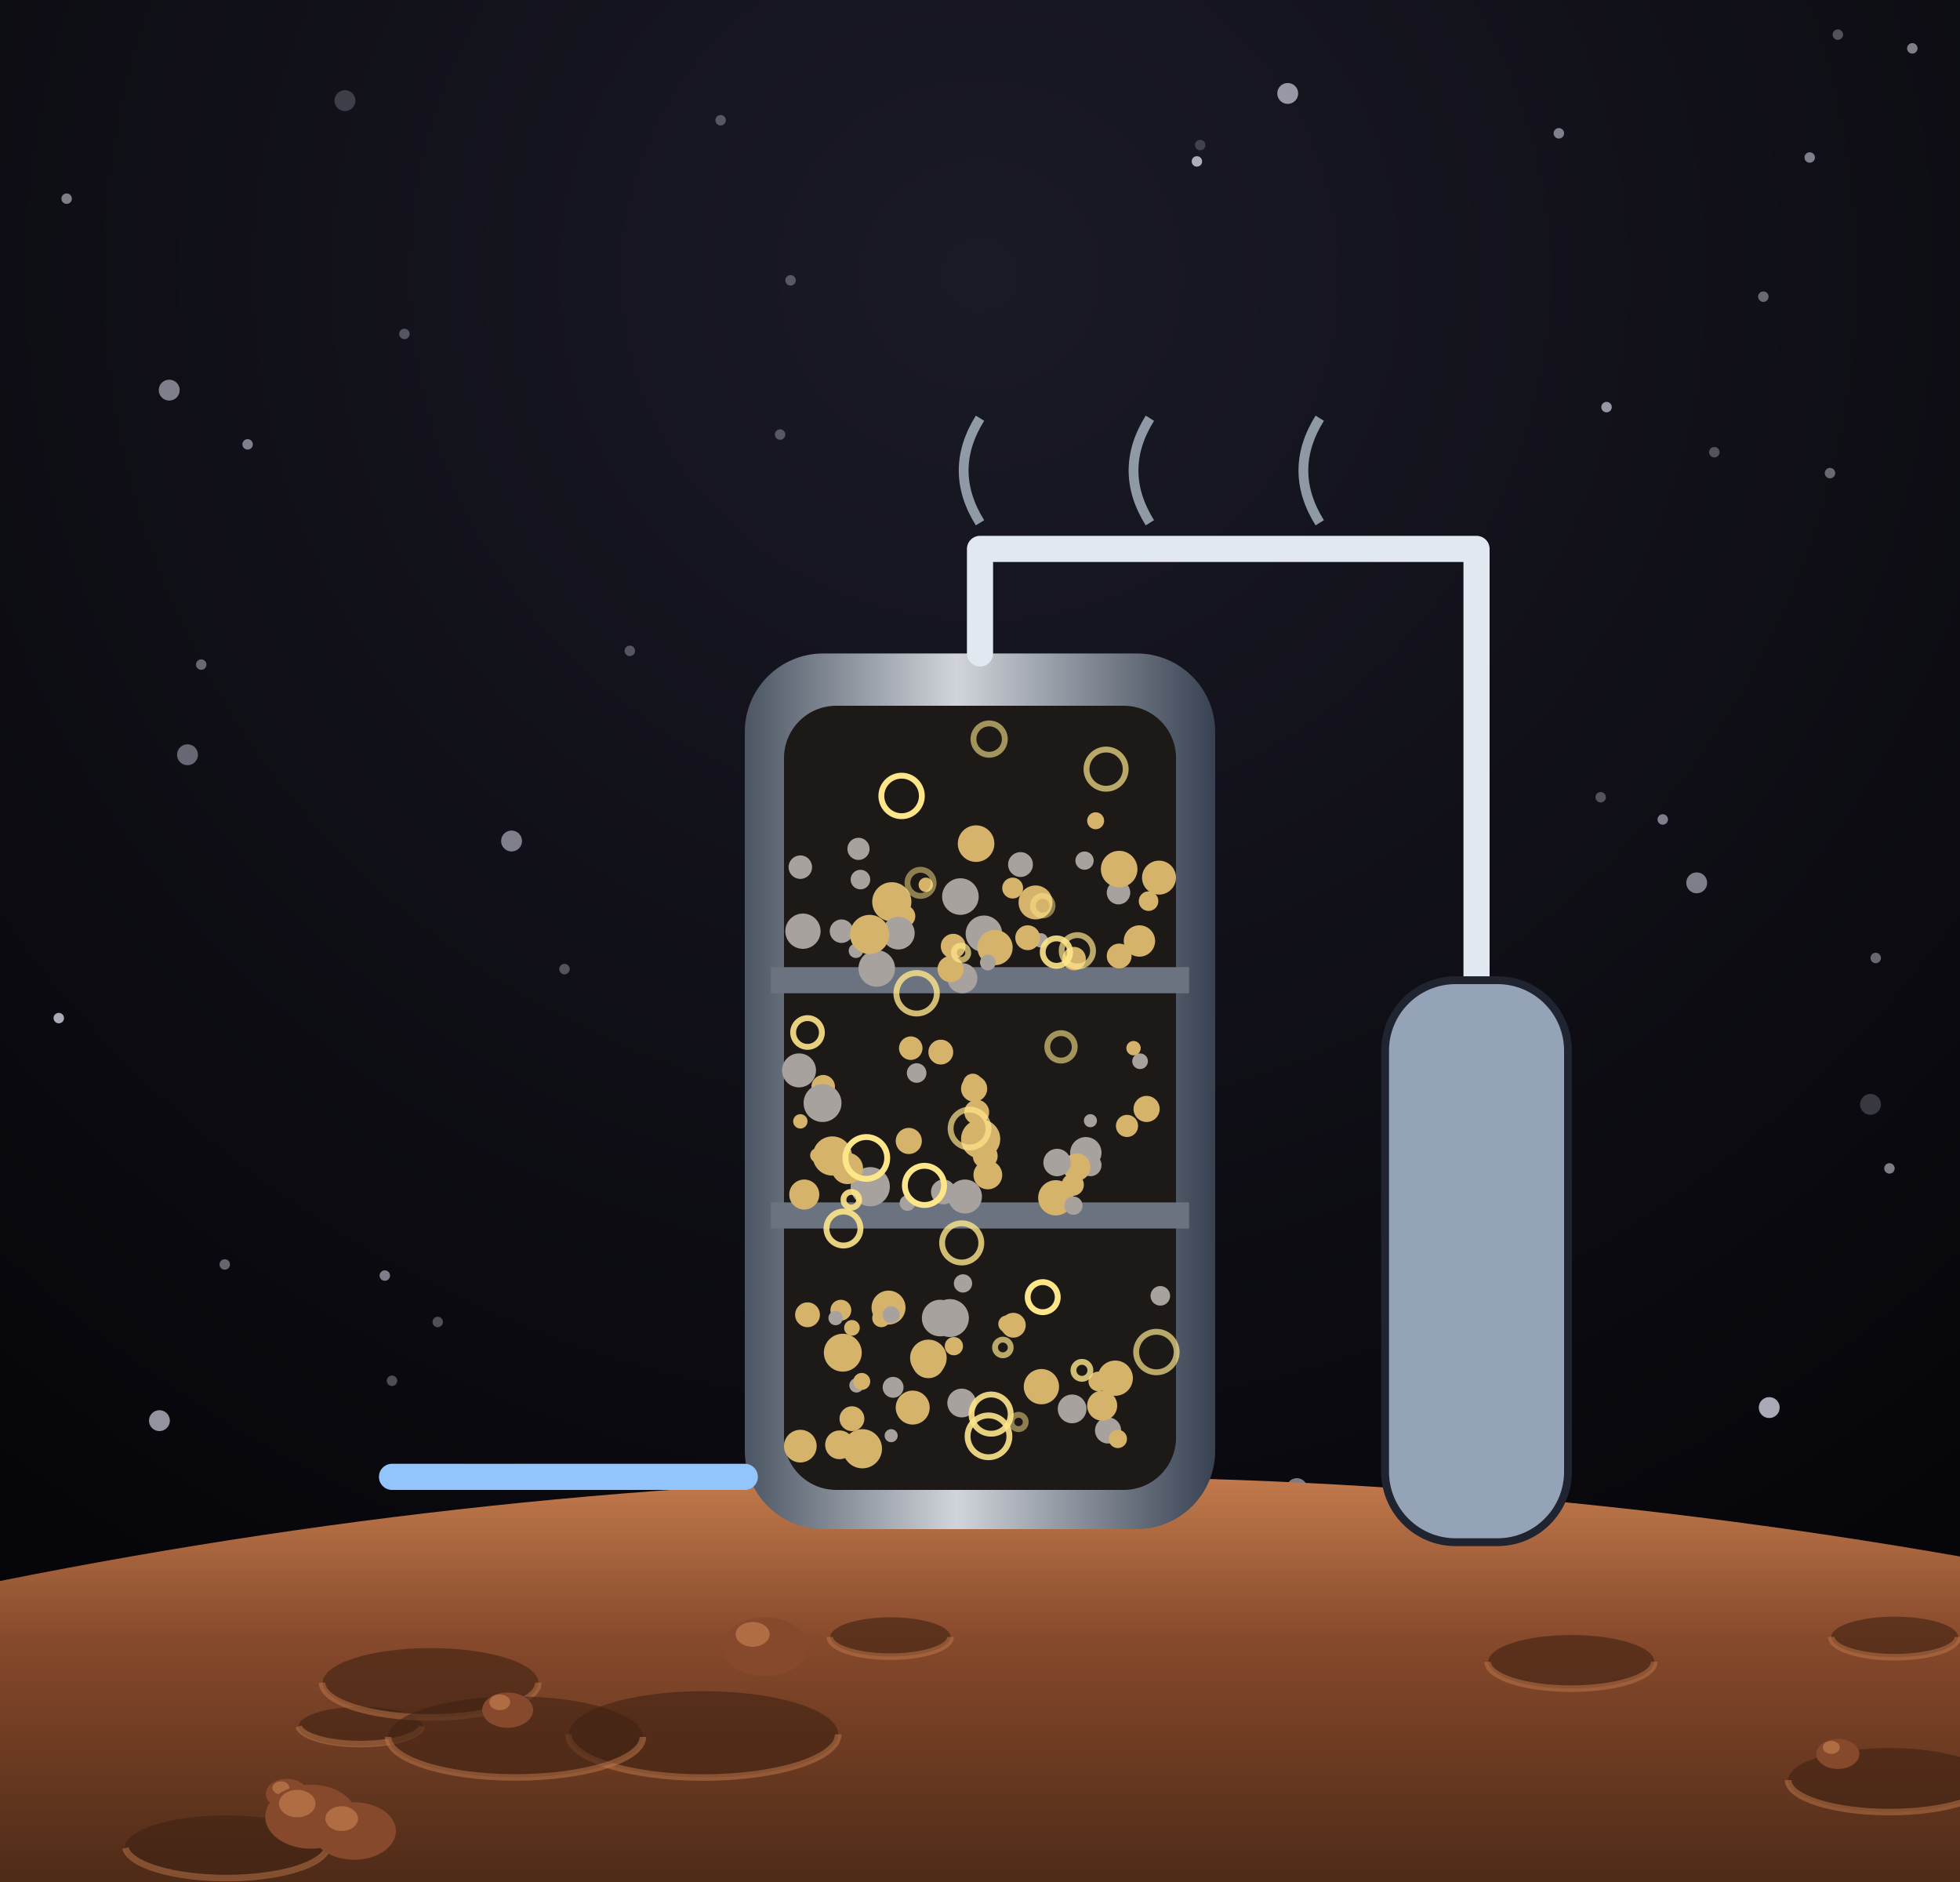
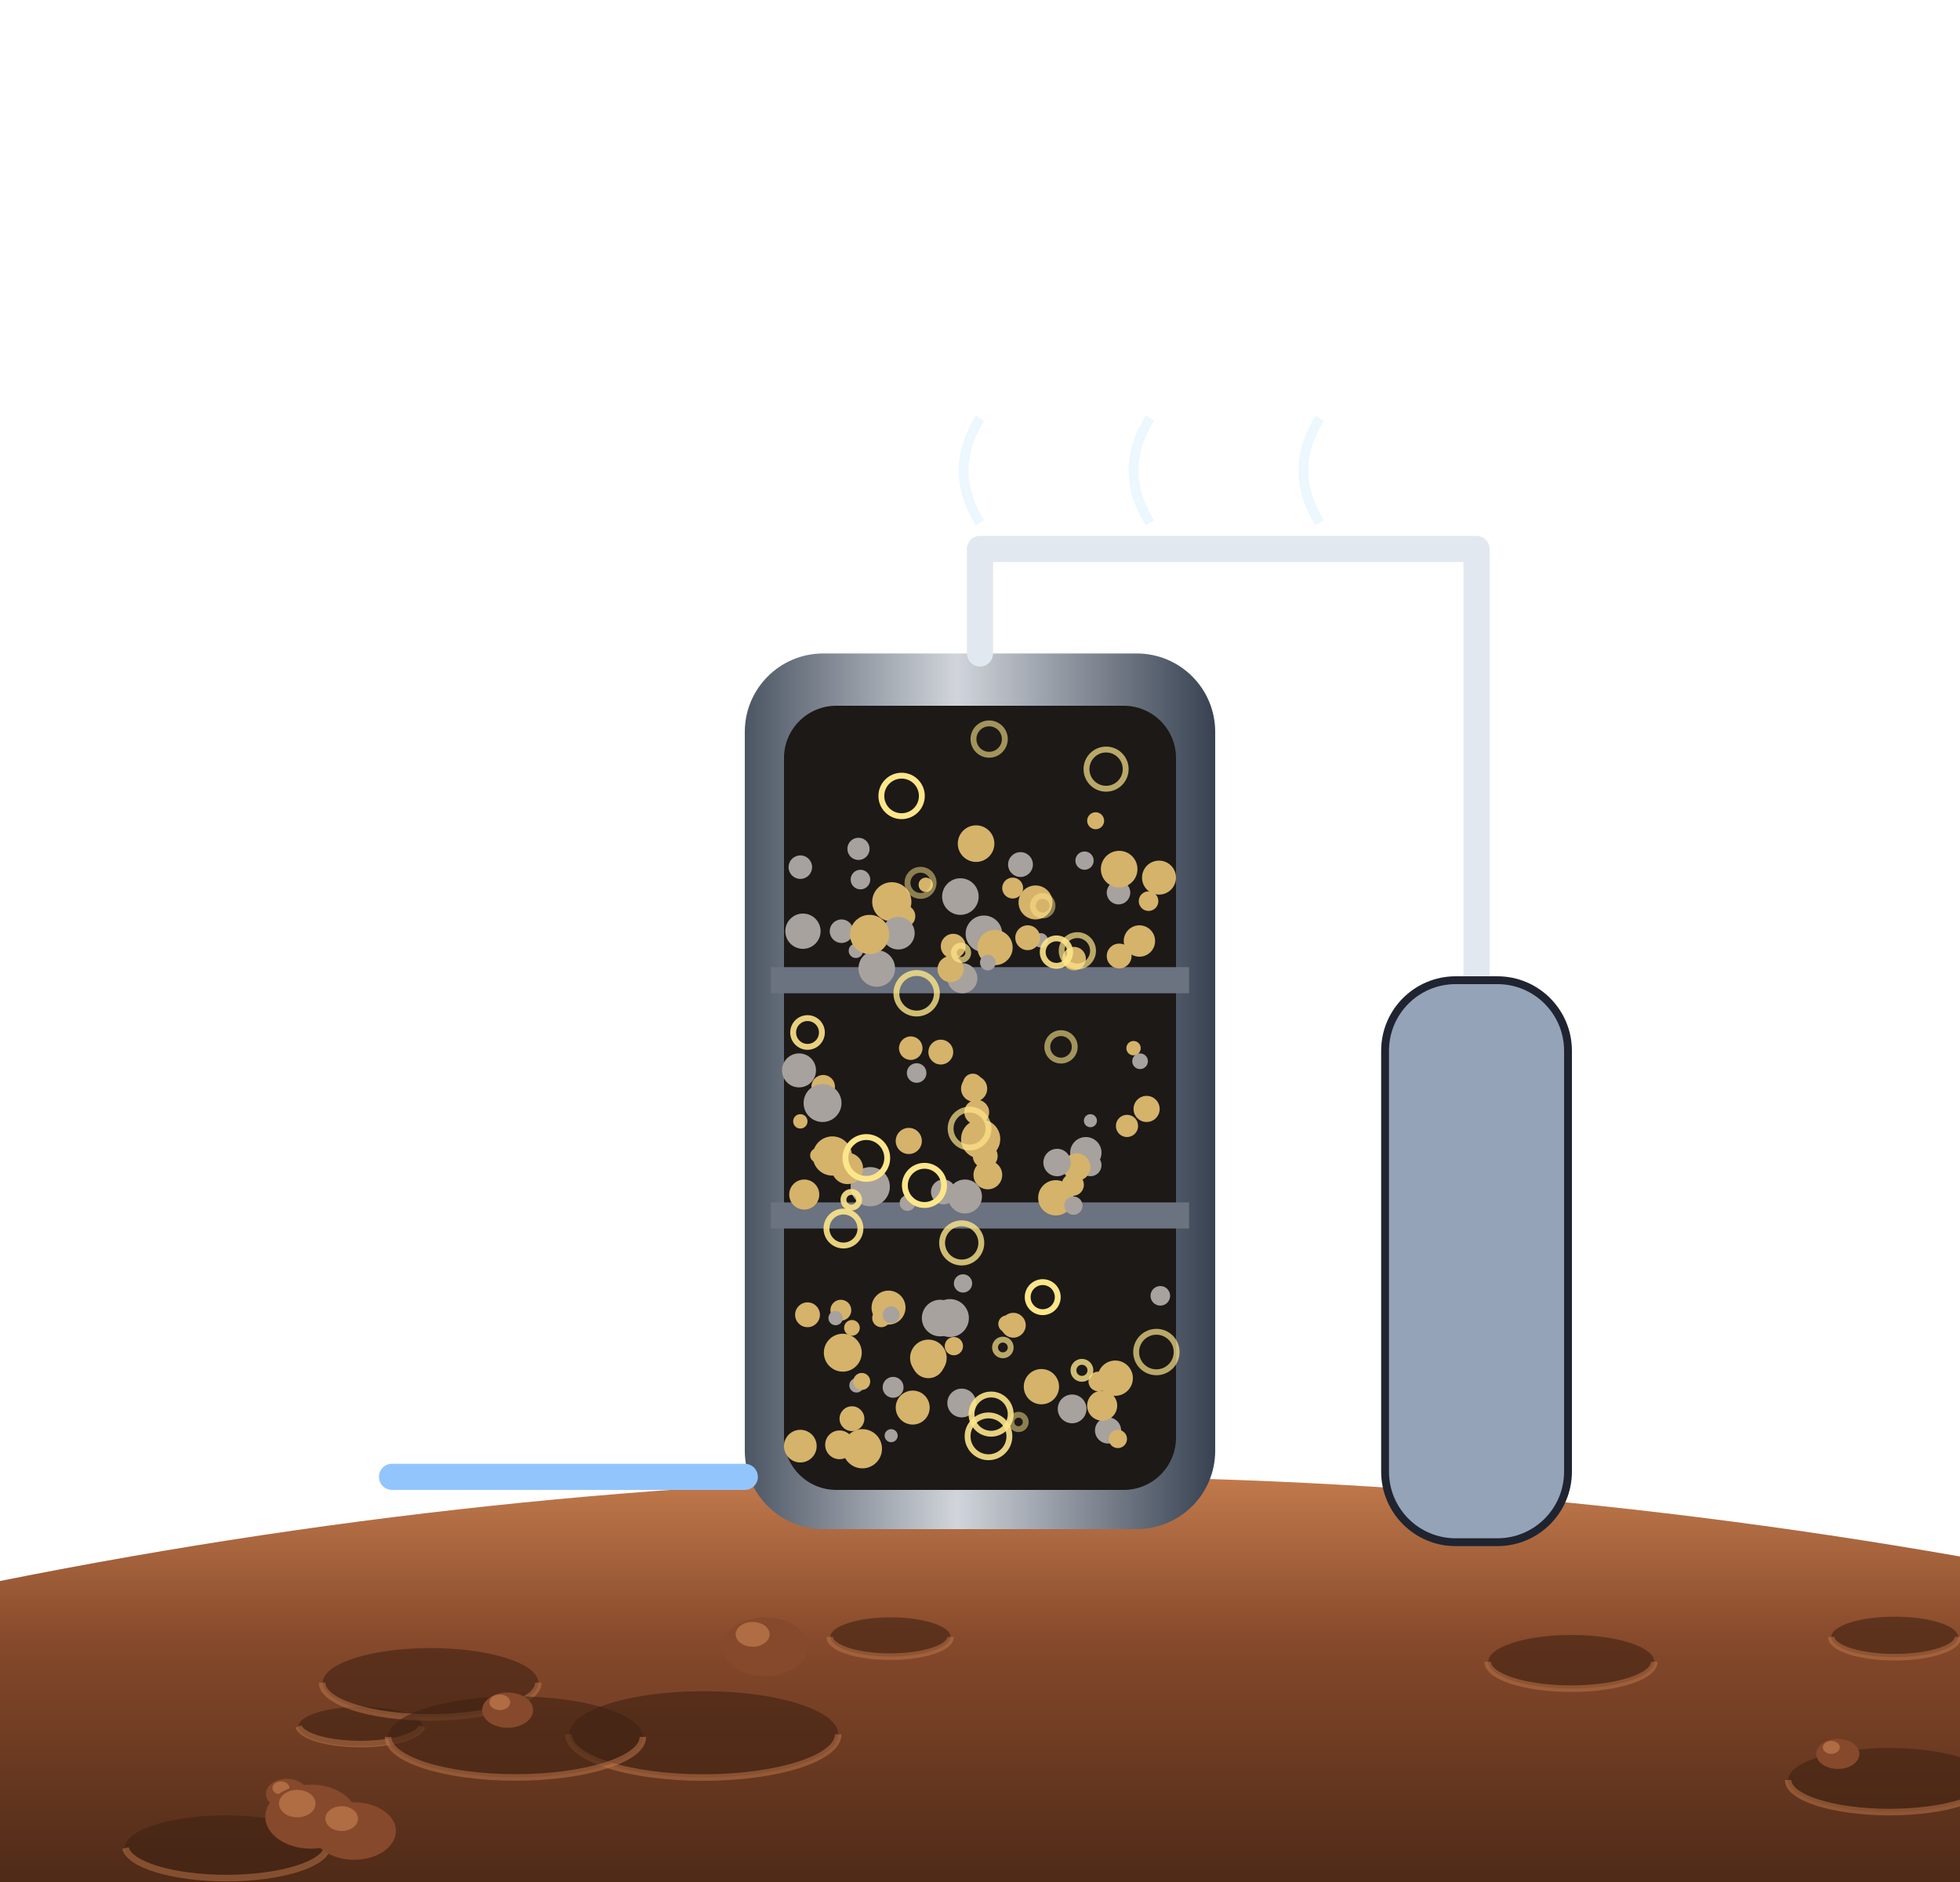
<svg xmlns="http://www.w3.org/2000/svg" viewBox="0 0 300 288" width="300" height="288">
  <defs>
    <filter id="glow" x="-50%" y="-50%" width="200%" height="200%">
      <feGaussianBlur stdDeviation="4" result="b" />
      <feMerge>
        <feMergeNode in="b" />
        <feMergeNode in="SourceGraphic" />
      </feMerge>
    </filter>
    <filter id="soft" x="-50%" y="-50%" width="200%" height="200%">
      <feGaussianBlur stdDeviation="9" />
    </filter>
    <radialGradient id="bg" cx="50%" cy="15%" r="85%">
      <stop offset="0%" stop-color="#1a1a26" />
      <stop offset="100%" stop-color="#050408" />
    </radialGradient>
    <linearGradient id="fb" x1="0" y1="0" x2="1" y2="0">
      <stop offset="0" stop-color="#4b5563" stop-opacity="1" />
      <stop offset="0.45" stop-color="#d1d5db" stop-opacity="1" />
      <stop offset="1" stop-color="#374151" stop-opacity="1" />
    </linearGradient>
    <linearGradient id="shHull" x1="0" y1="0" x2="1" y2="0">
      <stop offset="0" stop-color="#e3e7ee" stop-opacity="1" />
      <stop offset="0.45" stop-color="#9aa3b2" stop-opacity="1" />
      <stop offset="1" stop-color="#3b424f" stop-opacity="1" />
    </linearGradient>
    <radialGradient id="shTank" cx="35%" cy="35%" r="70%">
      <stop offset="0" stop-color="#f4f6fa" stop-opacity="1" />
      <stop offset="0.55" stop-color="#a7b0be" stop-opacity="1" />
      <stop offset="1" stop-color="#4b5260" stop-opacity="1" />
    </radialGradient>
    <linearGradient id="shRad" x1="0" y1="0" x2="0" y2="1">
      <stop offset="0" stop-color="#3a4252" stop-opacity="1" />
      <stop offset="1" stop-color="#262c38" stop-opacity="1" />
    </linearGradient>
    <linearGradient id="shPv" x1="0" y1="0" x2="0" y2="1">
      <stop offset="0" stop-color="#1e3a8a" stop-opacity="1" />
      <stop offset="1" stop-color="#172554" stop-opacity="1" />
    </linearGradient>
  </defs>
-   <rect width="300" height="288" fill="url(#bg)" />
-   <circle cx="86.4" cy="148.3" r="0.8" fill="#eef0ff" opacity="0.3" />
-   <circle cx="10.2" cy="30.4" r="0.8" fill="#eef0ff" opacity="0.5" />
-   <circle cx="114.2" cy="274" r="0.8" fill="#eef0ff" opacity="0.3" />
-   <circle cx="183.7" cy="22.2" r="0.8" fill="#eef0ff" opacity="0.2" />
-   <circle cx="292.7" cy="7.4" r="0.8" fill="#eef0ff" opacity="0.5" />
-   <circle cx="270.8" cy="215.4" r="1.6" fill="#eef0ff" opacity="0.7" />
-   <circle cx="269.9" cy="45.4" r="0.8" fill="#eef0ff" opacity="0.4" />
-   <circle cx="30.8" cy="101.7" r="0.8" fill="#eef0ff" opacity="0.4" />
-   <circle cx="149.6" cy="146.2" r="0.8" fill="#eef0ff" opacity="0.5" />
-   <circle cx="245" cy="122" r="0.8" fill="#eef0ff" opacity="0.3" />
-   <circle cx="24.4" cy="217.4" r="1.6" fill="#eef0ff" opacity="0.6" />
-   <circle cx="250.7" cy="258.3" r="0.8" fill="#eef0ff" opacity="0.4" />
-   <circle cx="9" cy="155.8" r="0.8" fill="#eef0ff" opacity="0.7" />
-   <circle cx="173.6" cy="258.4" r="0.8" fill="#eef0ff" opacity="0.3" />
-   <circle cx="173.9" cy="167.8" r="0.8" fill="#eef0ff" opacity="0.4" />
-   <circle cx="61.9" cy="51.1" r="0.8" fill="#eef0ff" opacity="0.3" />
-   <circle cx="78.3" cy="128.7" r="1.6" fill="#eef0ff" opacity="0.5" />
-   <circle cx="119.4" cy="66.5" r="0.8" fill="#eef0ff" opacity="0.3" />
-   <circle cx="3.7" cy="287.6" r="0.8" fill="#eef0ff" opacity="0.6" />
-   <circle cx="238.6" cy="20.4" r="0.8" fill="#eef0ff" opacity="0.5" />
-   <circle cx="287.1" cy="146.6" r="0.8" fill="#eef0ff" opacity="0.4" />
-   <circle cx="34.4" cy="193.5" r="0.8" fill="#eef0ff" opacity="0.4" />
-   <circle cx="254.5" cy="125.4" r="0.8" fill="#eef0ff" opacity="0.5" />
-   <circle cx="277" cy="24.1" r="0.8" fill="#eef0ff" opacity="0.5" />
-   <circle cx="53.9" cy="248.7" r="0.8" fill="#eef0ff" opacity="0.5" />
-   <circle cx="25.9" cy="59.7" r="1.6" fill="#eef0ff" opacity="0.5" />
-   <circle cx="289.2" cy="178.8" r="0.8" fill="#eef0ff" opacity="0.5" />
-   <circle cx="262.4" cy="69.2" r="0.8" fill="#eef0ff" opacity="0.3" />
-   <circle cx="52.8" cy="15.4" r="1.6" fill="#eef0ff" opacity="0.2" />
-   <circle cx="223.5" cy="226.9" r="0.8" fill="#eef0ff" opacity="0.7" />
-   <circle cx="259.7" cy="135.1" r="1.6" fill="#eef0ff" opacity="0.5" />
-   <circle cx="235.3" cy="184.3" r="0.8" fill="#eef0ff" opacity="0.6" />
-   <circle cx="280.1" cy="72.4" r="0.8" fill="#eef0ff" opacity="0.4" />
-   <circle cx="245.9" cy="62.3" r="0.8" fill="#eef0ff" opacity="0.6" />
-   <circle cx="173.4" cy="182.7" r="0.8" fill="#eef0ff" opacity="0.3" />
-   <circle cx="58.9" cy="195.2" r="0.8" fill="#eef0ff" opacity="0.5" />
-   <circle cx="121" cy="42.9" r="0.8" fill="#eef0ff" opacity="0.3" />
-   <circle cx="67" cy="202.3" r="0.8" fill="#eef0ff" opacity="0.3" />
-   <circle cx="60" cy="211.3" r="0.8" fill="#eef0ff" opacity="0.3" />
-   <circle cx="85" cy="268.8" r="0.8" fill="#eef0ff" opacity="0.5" />
-   <circle cx="116.2" cy="147.3" r="1.6" fill="#eef0ff" opacity="0.4" />
-   <circle cx="183.2" cy="24.7" r="0.8" fill="#eef0ff" opacity="0.7" />
-   <circle cx="37.9" cy="68" r="0.8" fill="#eef0ff" opacity="0.5" />
-   <circle cx="221" cy="209.6" r="0.8" fill="#eef0ff" opacity="0.5" />
-   <circle cx="28.7" cy="115.5" r="1.6" fill="#eef0ff" opacity="0.4" />
-   <circle cx="179.7" cy="208.5" r="0.8" fill="#eef0ff" opacity="0.6" />
-   <circle cx="281.3" cy="5.3" r="0.8" fill="#eef0ff" opacity="0.3" />
-   <circle cx="96.4" cy="99.6" r="0.8" fill="#eef0ff" opacity="0.3" />
-   <circle cx="110.3" cy="18.4" r="0.8" fill="#eef0ff" opacity="0.3" />
-   <circle cx="197.1" cy="14.3" r="1.6" fill="#eef0ff" opacity="0.6" />
-   <circle cx="286.3" cy="169" r="1.6" fill="#eef0ff" opacity="0.2" />
-   <circle cx="29.9" cy="265.6" r="0.8" fill="#eef0ff" opacity="0.2" />
-   <circle cx="168.5" cy="140.6" r="0.8" fill="#eef0ff" opacity="0.5" />
-   <circle cx="198.5" cy="227.8" r="1.6" fill="#eef0ff" opacity="0.5" />
-   <circle cx="138.3" cy="278.2" r="1.6" fill="#eef0ff" opacity="0.3" />
  <defs>
    <linearGradient id="gr" x1="0" y1="0" x2="0" y2="1">
      <stop offset="0" stop-color="#c27a4c" stop-opacity="1" />
      <stop offset="0.35" stop-color="#86492b" stop-opacity="1" />
      <stop offset="1" stop-color="#3f2212" stop-opacity="1" />
    </linearGradient>
  </defs>
  <path d="M-10,244 Q150,210 310,240 L310,298 L-10,298 Z" fill="url(#gr)" />
  <ellipse cx="136.3" cy="250.5" rx="9.2" ry="3" fill="#3f2212" opacity="0.6" />
  <path d="M127,250.5 A9.2,3 0 0 0 145.5,250.5" stroke="#c27a4c" stroke-width="1" fill="none" opacity="0.5" />
  <ellipse cx="55.2" cy="264.2" rx="9.5" ry="3" fill="#3f2212" opacity="0.6" />
  <path d="M45.7,264.2 A9.5,3 0 0 0 64.6,264.2" stroke="#c27a4c" stroke-width="1" fill="none" opacity="0.5" />
  <ellipse cx="290" cy="250.5" rx="9.7" ry="3.1" fill="#3f2212" opacity="0.6" />
  <path d="M280.3,250.5 A9.7,3.1 0 0 0 299.7,250.5" stroke="#c27a4c" stroke-width="1" fill="none" opacity="0.5" />
  <ellipse cx="65.9" cy="257.5" rx="16.5" ry="5.3" fill="#3f2212" opacity="0.6" />
  <path d="M49.3,257.5 A16.5,5.3 0 0 0 82.4,257.5" stroke="#c27a4c" stroke-width="1" fill="none" opacity="0.5" />
  <ellipse cx="107.7" cy="265.4" rx="20.6" ry="6.6" fill="#3f2212" opacity="0.6" />
  <path d="M87,265.4 A20.6,6.6 0 0 0 128.3,265.4" stroke="#c27a4c" stroke-width="1" fill="none" opacity="0.5" />
  <ellipse cx="240.5" cy="254.3" rx="12.7" ry="4.1" fill="#3f2212" opacity="0.6" />
  <path d="M227.7,254.3 A12.7,4.1 0 0 0 253.2,254.3" stroke="#c27a4c" stroke-width="1" fill="none" opacity="0.5" />
  <ellipse cx="289.2" cy="272.4" rx="15.5" ry="4.9" fill="#3f2212" opacity="0.6" />
  <path d="M273.7,272.4 A15.5,4.9 0 0 0 304.7,272.4" stroke="#c27a4c" stroke-width="1" fill="none" opacity="0.5" />
  <ellipse cx="78.9" cy="265.8" rx="19.5" ry="6.2" fill="#3f2212" opacity="0.6" />
  <path d="M59.4,265.8 A19.5,6.2 0 0 0 98.4,265.8" stroke="#c27a4c" stroke-width="1" fill="none" opacity="0.5" />
  <ellipse cx="34.6" cy="282.8" rx="15.5" ry="5" fill="#3f2212" opacity="0.6" />
  <path d="M19.2,282.8 A15.5,5 0 0 0 50.1,282.8" stroke="#c27a4c" stroke-width="1" fill="none" opacity="0.5" />
  <ellipse cx="281.3" cy="268.4" rx="3.3" ry="2.3" fill="#86492b" />
  <ellipse cx="280.3" cy="267.4" rx="1.3" ry="1" fill="#c27a4c" opacity="0.7" />
  <ellipse cx="43.9" cy="274.5" rx="3.2" ry="2.3" fill="#86492b" />
  <ellipse cx="43" cy="273.6" rx="1.3" ry="1" fill="#c27a4c" opacity="0.7" />
  <ellipse cx="47.6" cy="278" rx="7" ry="4.9" fill="#86492b" />
  <ellipse cx="45.5" cy="276" rx="2.8" ry="2.1" fill="#c27a4c" opacity="0.7" />
  <ellipse cx="117.1" cy="252" rx="6.5" ry="4.5" fill="#86492b" />
  <ellipse cx="115.2" cy="250.1" rx="2.6" ry="1.9" fill="#c27a4c" opacity="0.7" />
  <ellipse cx="77.7" cy="261.7" rx="3.9" ry="2.7" fill="#86492b" />
  <ellipse cx="76.5" cy="260.5" rx="1.6" ry="1.2" fill="#c27a4c" opacity="0.7" />
  <ellipse cx="54.2" cy="280.2" rx="6.4" ry="4.4" fill="#86492b" />
  <ellipse cx="52.3" cy="278.3" rx="2.5" ry="1.9" fill="#c27a4c" opacity="0.7" />
  <rect x="114" y="100" width="72" height="134" rx="12" fill="url(#fb)" />
  <rect x="120" y="108" width="60" height="120" rx="8" fill="#1c1917" />
  <rect x="118" y="148" width="64" height="4" fill="#6b7280" />
  <rect x="118" y="184" width="64" height="4" fill="#6b7280" />
  <circle cx="147.4" cy="196.4" r="1.4" fill="#a8a29e" />
  <circle cx="145.4" cy="201.7" r="2.9" fill="#a8a29e" />
  <circle cx="134.9" cy="201.7" r="1.4" fill="#d6b36a" />
  <circle cx="142.1" cy="207.8" r="2.8" fill="#d6b36a" />
  <circle cx="129" cy="207" r="2.9" fill="#d6b36a" />
  <circle cx="155.1" cy="202.8" r="1.9" fill="#d6b36a" />
  <circle cx="128.5" cy="221.1" r="2.2" fill="#d6b36a" />
  <circle cx="154.1" cy="202.6" r="1.3" fill="#d6b36a" />
  <circle cx="136" cy="200.1" r="2.6" fill="#d6b36a" />
  <circle cx="143.9" cy="201.7" r="2.8" fill="#a8a29e" />
  <circle cx="146" cy="206" r="1.4" fill="#d6b36a" />
  <circle cx="170.7" cy="210.9" r="2.7" fill="#d6b36a" />
  <circle cx="169.6" cy="218.9" r="2" fill="#a8a29e" />
  <circle cx="142.1" cy="208.4" r="2.5" fill="#d6b36a" />
  <circle cx="128.7" cy="200.5" r="1.6" fill="#d6b36a" />
  <circle cx="131.1" cy="212" r="1.1" fill="#a8a29e" />
  <circle cx="123.6" cy="201.2" r="1.9" fill="#d6b36a" />
  <circle cx="159.4" cy="212.2" r="2.7" fill="#d6b36a" />
  <circle cx="177.6" cy="198.3" r="1.5" fill="#a8a29e" />
  <circle cx="127.9" cy="201.7" r="1.1" fill="#a8a29e" />
  <circle cx="131.9" cy="211.4" r="1.3" fill="#d6b36a" />
  <circle cx="122.5" cy="221.3" r="2.5" fill="#d6b36a" />
  <circle cx="136.4" cy="201.2" r="1.3" fill="#a8a29e" />
  <circle cx="139.7" cy="215.4" r="2.6" fill="#d6b36a" />
  <circle cx="171.1" cy="220.2" r="1.4" fill="#d6b36a" />
  <circle cx="130.4" cy="217.1" r="1.9" fill="#d6b36a" />
  <circle cx="164.1" cy="215.6" r="2.2" fill="#a8a29e" />
  <circle cx="136.7" cy="212.3" r="1.6" fill="#a8a29e" />
  <circle cx="147.2" cy="214.7" r="2.2" fill="#a8a29e" />
  <circle cx="130.4" cy="203.2" r="1.2" fill="#d6b36a" />
  <circle cx="168.7" cy="215.1" r="2.3" fill="#d6b36a" />
  <circle cx="168.1" cy="211.4" r="1.5" fill="#d6b36a" />
  <circle cx="132" cy="221.7" r="3" fill="#d6b36a" />
  <circle cx="136.4" cy="219.7" r="1" fill="#a8a29e" />
  <circle cx="174.5" cy="162.4" r="1.2" fill="#a8a29e" />
  <circle cx="150.1" cy="174.3" r="3" fill="#d6b36a" />
  <circle cx="133.2" cy="181.6" r="3" fill="#a8a29e" />
  <circle cx="147.7" cy="183.1" r="2.6" fill="#a8a29e" />
  <circle cx="166.2" cy="176.4" r="2.4" fill="#a8a29e" />
  <circle cx="140.3" cy="164.2" r="1.5" fill="#a8a29e" />
  <circle cx="125.1" cy="176.8" r="1.1" fill="#d6b36a" />
  <circle cx="161.6" cy="183.3" r="2.7" fill="#d6b36a" />
  <circle cx="139.1" cy="174.6" r="2" fill="#d6b36a" />
  <circle cx="144" cy="161" r="1.9" fill="#d6b36a" />
  <circle cx="173.5" cy="160.4" r="1.1" fill="#d6b36a" />
  <circle cx="166.9" cy="178.3" r="1.7" fill="#a8a29e" />
  <circle cx="129.7" cy="178.8" r="2.4" fill="#d6b36a" />
  <circle cx="127.4" cy="176.9" r="3" fill="#d6b36a" />
  <circle cx="149.1" cy="166.6" r="2" fill="#d6b36a" />
  <circle cx="175.5" cy="169.7" r="2" fill="#d6b36a" />
  <circle cx="172.5" cy="172.3" r="1.7" fill="#d6b36a" />
  <circle cx="123.1" cy="182.8" r="2.3" fill="#d6b36a" />
  <circle cx="150.8" cy="176.9" r="1.9" fill="#d6b36a" />
  <circle cx="122.3" cy="163.8" r="2.6" fill="#a8a29e" />
  <circle cx="126" cy="166.3" r="1.8" fill="#d6b36a" />
  <circle cx="148.9" cy="165.8" r="1.5" fill="#d6b36a" />
  <circle cx="125.9" cy="168.8" r="2.9" fill="#a8a29e" />
  <circle cx="139.4" cy="160.4" r="1.8" fill="#d6b36a" />
  <circle cx="151.2" cy="179.8" r="2.2" fill="#d6b36a" />
  <circle cx="164.8" cy="178.6" r="2.1" fill="#d6b36a" />
  <circle cx="144.4" cy="182.4" r="1.9" fill="#a8a29e" />
  <circle cx="138.9" cy="184.1" r="1.2" fill="#a8a29e" />
  <circle cx="164.3" cy="184.5" r="1.4" fill="#a8a29e" />
  <circle cx="122.5" cy="171.6" r="1.1" fill="#d6b36a" />
  <circle cx="149.5" cy="170.2" r="1.9" fill="#d6b36a" />
  <circle cx="161.8" cy="177.9" r="2.1" fill="#a8a29e" />
  <circle cx="166.9" cy="171.5" r="1" fill="#a8a29e" />
  <circle cx="164.2" cy="181.3" r="1.7" fill="#d6b36a" />
  <circle cx="138.4" cy="140.2" r="1.7" fill="#d6b36a" />
  <circle cx="147" cy="137.2" r="2.8" fill="#a8a29e" />
  <circle cx="164.4" cy="146.7" r="1.8" fill="#d6b36a" />
  <circle cx="131.7" cy="134.6" r="1.5" fill="#a8a29e" />
  <circle cx="156.2" cy="132.3" r="1.9" fill="#a8a29e" />
  <circle cx="131.4" cy="129.9" r="1.7" fill="#a8a29e" />
  <circle cx="122.9" cy="142.5" r="2.7" fill="#a8a29e" />
  <circle cx="175.8" cy="137.9" r="1.5" fill="#d6b36a" />
  <circle cx="158.5" cy="138.1" r="2.6" fill="#d6b36a" />
  <circle cx="149.4" cy="129.1" r="2.8" fill="#d6b36a" />
  <circle cx="131" cy="145.5" r="1.1" fill="#a8a29e" />
  <circle cx="171.2" cy="136.6" r="1.8" fill="#a8a29e" />
  <circle cx="136.5" cy="138" r="3" fill="#d6b36a" />
  <circle cx="171.3" cy="146.3" r="1.9" fill="#d6b36a" />
  <circle cx="150.6" cy="142.9" r="2.8" fill="#a8a29e" />
  <circle cx="177.4" cy="134.3" r="2.6" fill="#d6b36a" />
  <circle cx="166" cy="131.7" r="1.4" fill="#a8a29e" />
  <circle cx="134.2" cy="148.2" r="2.8" fill="#a8a29e" />
  <circle cx="141.7" cy="135.4" r="1.1" fill="#d6b36a" />
  <circle cx="152.3" cy="145" r="2.7" fill="#d6b36a" />
  <circle cx="159.3" cy="143.9" r="1.1" fill="#a8a29e" />
  <circle cx="122.5" cy="132.7" r="1.8" fill="#a8a29e" />
  <circle cx="167.7" cy="125.6" r="1.3" fill="#d6b36a" />
  <circle cx="151.2" cy="147.3" r="1.2" fill="#a8a29e" />
  <circle cx="157.3" cy="143.5" r="1.9" fill="#d6b36a" />
  <circle cx="137.5" cy="142.8" r="2.5" fill="#a8a29e" />
  <circle cx="147.3" cy="149.7" r="2.3" fill="#a8a29e" />
  <circle cx="171.3" cy="133" r="2.8" fill="#d6b36a" />
  <circle cx="155" cy="135.9" r="1.6" fill="#d6b36a" />
  <circle cx="128.8" cy="142.5" r="1.8" fill="#a8a29e" />
  <circle cx="145.9" cy="144.8" r="1.9" fill="#d6b36a" />
  <circle cx="145.5" cy="148.3" r="2" fill="#d6b36a" />
  <circle cx="133.1" cy="143" r="3" fill="#d6b36a" />
  <circle cx="174.4" cy="144" r="2.4" fill="#d6b36a" />
  <circle cx="132.6" cy="177.2" r="3.2" fill="none" stroke="#fde68a" stroke-width="0.9" opacity="1" />
  <circle cx="164.9" cy="145.5" r="2.4" fill="none" stroke="#fde68a" stroke-width="0.9" opacity="0.7" />
  <circle cx="129.1" cy="188" r="2.6" fill="none" stroke="#fde68a" stroke-width="0.9" opacity="0.9" />
  <circle cx="147.1" cy="145.8" r="1.1" fill="none" stroke="#fde68a" stroke-width="0.9" opacity="0.7" />
  <circle cx="151.7" cy="216.4" r="3" fill="none" stroke="#fde68a" stroke-width="0.9" opacity="0.9" />
  <circle cx="123.6" cy="158" r="2.2" fill="none" stroke="#fde68a" stroke-width="0.9" opacity="0.9" />
  <circle cx="140.9" cy="135.1" r="2" fill="none" stroke="#fde68a" stroke-width="0.9" opacity="0.5" />
  <circle cx="130.3" cy="183.6" r="1.2" fill="none" stroke="#fde68a" stroke-width="0.9" opacity="0.9" />
  <circle cx="159.6" cy="198.5" r="2.3" fill="none" stroke="#fde68a" stroke-width="0.9" opacity="1" />
  <circle cx="151.3" cy="219.8" r="3.2" fill="none" stroke="#fde68a" stroke-width="0.9" opacity="0.9" />
  <circle cx="138" cy="121.8" r="3.1" fill="none" stroke="#fde68a" stroke-width="0.9" opacity="1" />
  <circle cx="162.4" cy="160.2" r="2.1" fill="none" stroke="#fde68a" stroke-width="0.9" opacity="0.6" />
  <circle cx="159.6" cy="138.6" r="1.5" fill="none" stroke="#fde68a" stroke-width="0.9" opacity="0.5" />
  <circle cx="155.9" cy="217.6" r="1.1" fill="none" stroke="#fde68a" stroke-width="0.9" opacity="0.5" />
  <circle cx="169.3" cy="117.7" r="3" fill="none" stroke="#fde68a" stroke-width="0.9" opacity="0.7" />
  <circle cx="147.2" cy="190.2" r="3" fill="none" stroke="#fde68a" stroke-width="0.9" opacity="0.8" />
  <circle cx="165.6" cy="209.7" r="1.3" fill="none" stroke="#fde68a" stroke-width="0.9" opacity="0.8" />
  <circle cx="161.7" cy="145.7" r="2.1" fill="none" stroke="#fde68a" stroke-width="0.9" opacity="0.9" />
  <circle cx="151.4" cy="113.1" r="2.4" fill="none" stroke="#fde68a" stroke-width="0.9" opacity="0.6" />
  <circle cx="148.4" cy="172.7" r="2.9" fill="none" stroke="#fde68a" stroke-width="0.9" opacity="0.7" />
  <circle cx="177" cy="206.9" r="3.1" fill="none" stroke="#fde68a" stroke-width="0.9" opacity="0.7" />
  <circle cx="153.5" cy="206.2" r="1.2" fill="none" stroke="#fde68a" stroke-width="0.9" opacity="0.7" />
  <circle cx="141.5" cy="181.4" r="3" fill="none" stroke="#fde68a" stroke-width="0.9" opacity="1" />
  <circle cx="140.3" cy="152" r="3.1" fill="none" stroke="#fde68a" stroke-width="0.9" opacity="0.8" />
  <path d="M60,226 L114,226" stroke="#93c5fd" stroke-width="4" fill="none" stroke-linejoin="round" stroke-linecap="round" />
  <text x="0" y="0" opacity="0" />
  <path d="M150,100 L150,84 L226,84 L226,150" stroke="#e2e8f0" stroke-width="4" fill="none" stroke-linejoin="round" stroke-linecap="round" />
  <rect x="212" y="150" width="28" height="86" rx="10.8" fill="#94a3b8" stroke="#1f2430" stroke-width="1.2" />
  <path d="M150,80 q-5,-8 0,-16" stroke="#e0f2fe" stroke-width="1.5" fill="none" opacity="0.6" />
  <path d="M176,80 q-5,-8 0,-16" stroke="#e0f2fe" stroke-width="1.5" fill="none" opacity="0.6" />
  <path d="M202,80 q-5,-8 0,-16" stroke="#e0f2fe" stroke-width="1.5" fill="none" opacity="0.6" />
</svg>
